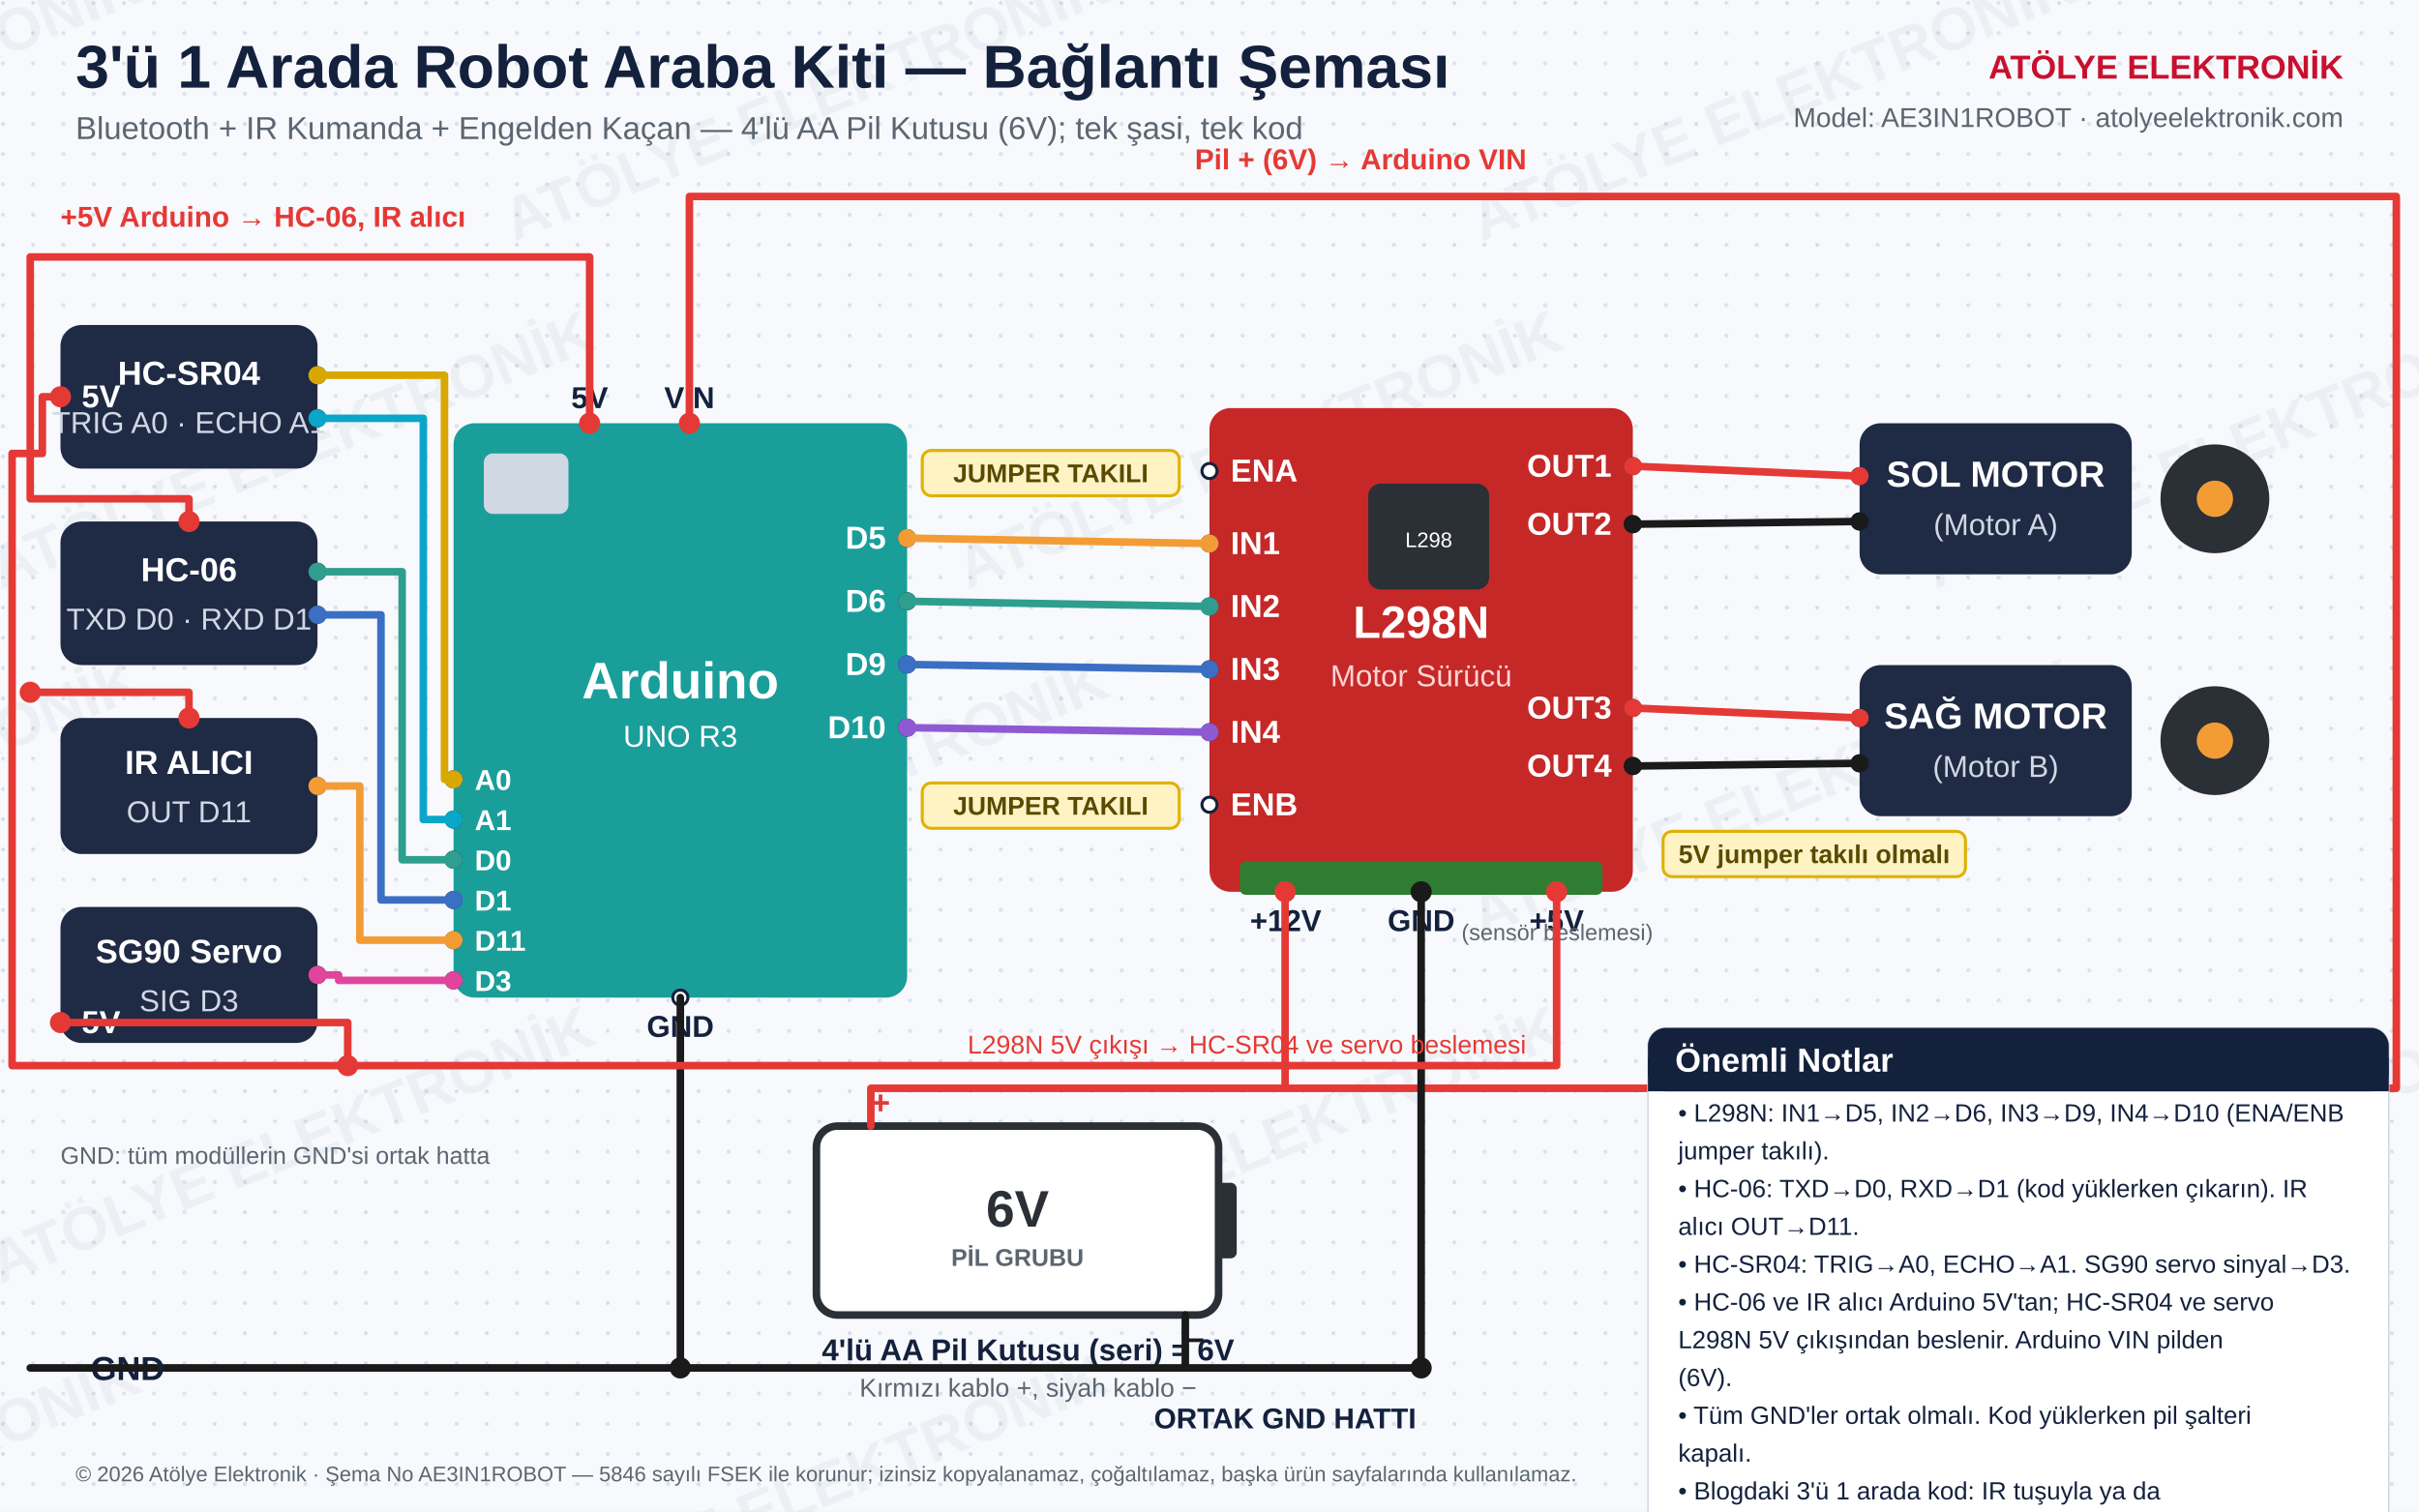
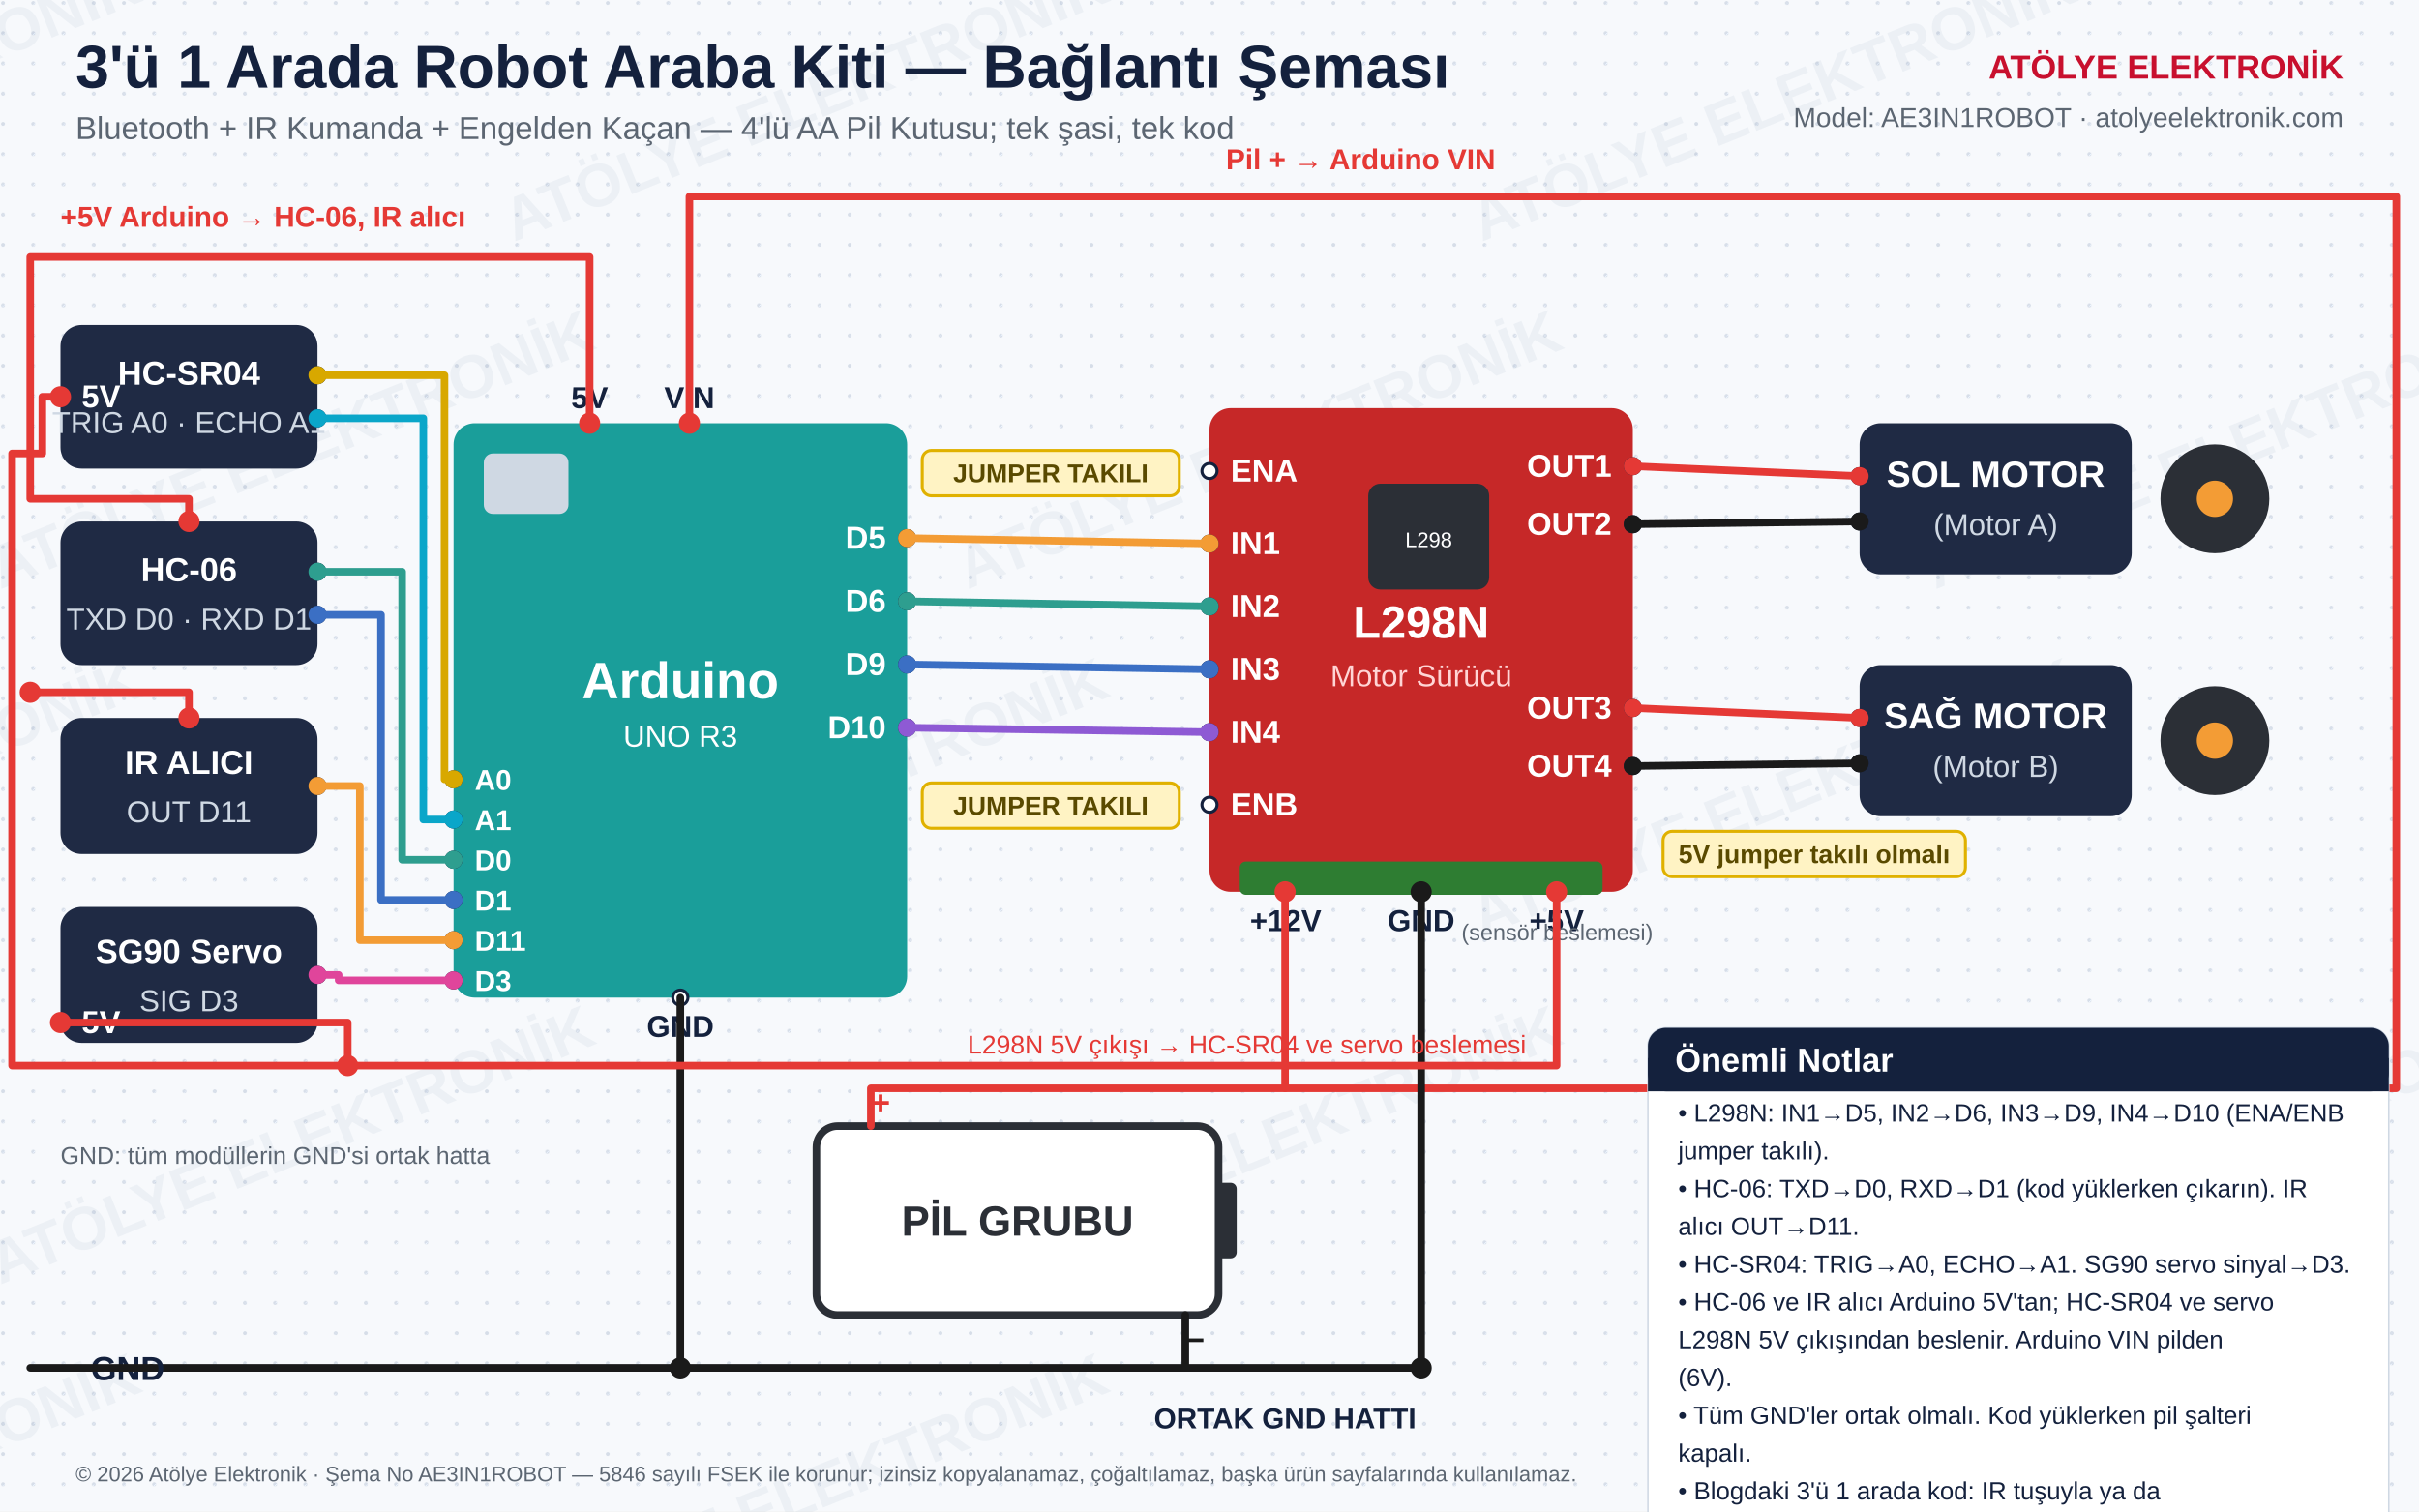
<svg xmlns="http://www.w3.org/2000/svg" width="1600" height="1000" viewBox="0 0 1600 1000" font-family="Segoe UI, Arial, sans-serif">
  <defs>
    <pattern id="dots" width="20" height="20" patternUnits="userSpaceOnUse">
      <circle cx="2" cy="2" r="1.3" fill="#d6dde8" />
    </pattern>
  </defs>
  <rect width="1600" height="1000" fill="#f7f9fc" />
  <rect width="1600" height="1000" fill="url(#dots)" />
  <g opacity="0.045" font-weight="800" font-size="40" fill="#003360">
    <text x="-300" y="160" transform="rotate(-22 -300 160)">ATÖLYE ELEKTRONİK</text>
    <text x="340" y="160" transform="rotate(-22 340 160)">ATÖLYE ELEKTRONİK</text>
    <text x="980" y="160" transform="rotate(-22 980 160)">ATÖLYE ELEKTRONİK</text>
    <text x="1620" y="160" transform="rotate(-22 1620 160)">ATÖLYE ELEKTRONİK</text>
    <text x="0" y="390" transform="rotate(-22 0 390)">ATÖLYE ELEKTRONİK</text>
    <text x="640" y="390" transform="rotate(-22 640 390)">ATÖLYE ELEKTRONİK</text>
    <text x="1280" y="390" transform="rotate(-22 1280 390)">ATÖLYE ELEKTRONİK</text>
    <text x="-300" y="620" transform="rotate(-22 -300 620)">ATÖLYE ELEKTRONİK</text>
    <text x="340" y="620" transform="rotate(-22 340 620)">ATÖLYE ELEKTRONİK</text>
    <text x="980" y="620" transform="rotate(-22 980 620)">ATÖLYE ELEKTRONİK</text>
    <text x="1620" y="620" transform="rotate(-22 1620 620)">ATÖLYE ELEKTRONİK</text>
    <text x="0" y="850" transform="rotate(-22 0 850)">ATÖLYE ELEKTRONİK</text>
    <text x="640" y="850" transform="rotate(-22 640 850)">ATÖLYE ELEKTRONİK</text>
    <text x="1280" y="850" transform="rotate(-22 1280 850)">ATÖLYE ELEKTRONİK</text>
    <text x="-300" y="1080" transform="rotate(-22 -300 1080)">ATÖLYE ELEKTRONİK</text>
    <text x="340" y="1080" transform="rotate(-22 340 1080)">ATÖLYE ELEKTRONİK</text>
    <text x="980" y="1080" transform="rotate(-22 980 1080)">ATÖLYE ELEKTRONİK</text>
    <text x="1620" y="1080" transform="rotate(-22 1620 1080)">ATÖLYE ELEKTRONİK</text>
  </g>
  <text x="50" y="58" font-size="40" font-weight="800" fill="#14213d">3'ü 1 Arada Robot Araba Kiti — Bağlantı Şeması</text>
-   <text x="50" y="92" font-size="21" fill="#5c6672">Bluetooth + IR Kumanda + Engelden Kaçan — 4'lü AA Pil Kutusu (6V); tek şasi, tek kod</text>
+   <text x="50" y="92" font-size="21" fill="#5c6672">Bluetooth + IR Kumanda + Engelden Kaçan — 4'lü AA Pil Kutusu; tek şasi, tek kod</text>
  <text x="1550" y="52" text-anchor="end" font-size="22" font-weight="800" fill="#c8102e">ATÖLYE ELEKTRONİK</text>
  <text x="1550" y="84" text-anchor="end" font-size="18" fill="#5c6672">Model: AE3IN1ROBOT · atolyeelektronik.com</text>
  <rect x="300" y="280" width="300" height="380" rx="14" fill="#1a9e9a" />
  <text x="450.0" y="462.0" text-anchor="middle" font-size="34" font-weight="700" fill="#fff">Arduino</text>
  <text x="450.0" y="494.0" text-anchor="middle" font-size="20" fill="#ffffff">UNO R3</text>
  <text x="586" y="363.0" text-anchor="end" font-size="21" font-weight="700" fill="#fff">D5</text>
  <circle cx="600" cy="356.0" r="5" fill="#fff" stroke="#14213d" stroke-width="2" />
  <text x="586" y="404.8" text-anchor="end" font-size="21" font-weight="700" fill="#fff">D6</text>
  <circle cx="600" cy="397.8" r="5" fill="#fff" stroke="#14213d" stroke-width="2" />
  <text x="586" y="446.6" text-anchor="end" font-size="21" font-weight="700" fill="#fff">D9</text>
  <circle cx="600" cy="439.6" r="5" fill="#fff" stroke="#14213d" stroke-width="2" />
  <text x="586" y="488.4" text-anchor="end" font-size="21" font-weight="700" fill="#fff">D10</text>
  <circle cx="600" cy="481.4" r="5" fill="#fff" stroke="#14213d" stroke-width="2" />
  <text x="390.0" y="270" text-anchor="middle" font-size="20" font-weight="700" fill="#14213d">5V</text>
  <circle cx="390.0" cy="280" r="5" fill="#fff" stroke="#14213d" stroke-width="2" />
  <text x="456.0" y="270" text-anchor="middle" font-size="20" font-weight="700" fill="#14213d">VIN</text>
  <circle cx="456.0" cy="280" r="5" fill="#fff" stroke="#14213d" stroke-width="2" />
  <text x="450.0" y="686" text-anchor="middle" font-size="20" font-weight="700" fill="#14213d">GND</text>
  <circle cx="450.0" cy="660" r="5" fill="#fff" stroke="#14213d" stroke-width="2" />
  <rect x="320" y="300" width="56" height="40" rx="6" fill="#cfd8e3" />
  <rect x="800" y="270" width="280" height="320" rx="14" fill="#c62828" />
  <text x="940.0" y="422.0" text-anchor="middle" font-size="30" font-weight="700" fill="#fff">L298N</text>
  <text x="940.0" y="454.0" text-anchor="middle" font-size="20" fill="#ffd5d5">Motor Sürücü</text>
  <text x="814" y="318.6" font-size="21" font-weight="700" fill="#fff">ENA</text>
  <circle cx="800" cy="311.6" r="5" fill="#fff" stroke="#14213d" stroke-width="2" />
  <text x="814" y="366.6" font-size="21" font-weight="700" fill="#fff">IN1</text>
  <circle cx="800" cy="359.6" r="5" fill="#fff" stroke="#14213d" stroke-width="2" />
  <text x="814" y="408.2" font-size="21" font-weight="700" fill="#fff">IN2</text>
  <circle cx="800" cy="401.2" r="5" fill="#fff" stroke="#14213d" stroke-width="2" />
  <text x="814" y="449.8" font-size="21" font-weight="700" fill="#fff">IN3</text>
  <circle cx="800" cy="442.8" r="5" fill="#fff" stroke="#14213d" stroke-width="2" />
  <text x="814" y="491.4" font-size="21" font-weight="700" fill="#fff">IN4</text>
  <circle cx="800" cy="484.4" r="5" fill="#fff" stroke="#14213d" stroke-width="2" />
  <text x="814" y="539.4" font-size="21" font-weight="700" fill="#fff">ENB</text>
  <circle cx="800" cy="532.4" r="5" fill="#fff" stroke="#14213d" stroke-width="2" />
  <text x="1066" y="315.4" text-anchor="end" font-size="21" font-weight="700" fill="#fff">OUT1</text>
  <circle cx="1080" cy="308.4" r="5" fill="#fff" stroke="#14213d" stroke-width="2" />
  <text x="1066" y="353.8" text-anchor="end" font-size="21" font-weight="700" fill="#fff">OUT2</text>
  <circle cx="1080" cy="346.8" r="5" fill="#fff" stroke="#14213d" stroke-width="2" />
  <text x="1066" y="475.4" text-anchor="end" font-size="21" font-weight="700" fill="#fff">OUT3</text>
  <circle cx="1080" cy="468.4" r="5" fill="#fff" stroke="#14213d" stroke-width="2" />
  <text x="1066" y="513.8" text-anchor="end" font-size="21" font-weight="700" fill="#fff">OUT4</text>
  <circle cx="1080" cy="506.8" r="5" fill="#fff" stroke="#14213d" stroke-width="2" />
  <text x="850.4" y="616" text-anchor="middle" font-size="20" font-weight="700" fill="#14213d">+12V</text>
  <circle cx="850.4" cy="590" r="5" fill="#fff" stroke="#14213d" stroke-width="2" />
  <text x="940.0" y="616" text-anchor="middle" font-size="20" font-weight="700" fill="#14213d">GND</text>
  <circle cx="940.0" cy="590" r="5" fill="#fff" stroke="#14213d" stroke-width="2" />
  <text x="1029.6" y="616" text-anchor="middle" font-size="20" font-weight="700" fill="#14213d">+5V</text>
  <circle cx="1029.6" cy="590" r="5" fill="#fff" stroke="#14213d" stroke-width="2" />
  <rect x="905" y="320" width="80" height="70" rx="8" fill="#2b2f36" />
  <text x="945" y="362" text-anchor="middle" font-size="14" fill="#fff">L298</text>
  <rect x="820" y="570" width="240" height="22" rx="4" fill="#2e7d32" />
  <rect x="610" y="298" width="170" height="30" rx="6" fill="#fff3c4" stroke="#e0b100" stroke-width="2" />
  <text x="695.0" y="319" text-anchor="middle" font-size="17" font-weight="700" fill="#5a4a00">JUMPER TAKILI</text>
  <rect x="610" y="518" width="170" height="30" rx="6" fill="#fff3c4" stroke="#e0b100" stroke-width="2" />
  <text x="695.0" y="539" text-anchor="middle" font-size="17" font-weight="700" fill="#5a4a00">JUMPER TAKILI</text>
  <rect x="1100" y="550" width="200" height="30" rx="6" fill="#fff3c4" stroke="#e0b100" stroke-width="2" />
  <text x="1200.0" y="571" text-anchor="middle" font-size="17" font-weight="700" fill="#5a4a00">5V jumper takılı olmalı</text>
  <text x="1030" y="622" text-anchor="middle" font-size="15" font-weight="500" fill="#5c6672">(sensör beslemesi)</text>
  <rect x="1230" y="280" width="180" height="100" rx="14" fill="#1f2a44" />
  <text x="1320.0" y="322.0" text-anchor="middle" font-size="24" font-weight="700" fill="#fff">SOL MOTOR</text>
  <text x="1320.0" y="354.0" text-anchor="middle" font-size="20" fill="#cfd8e3">(Motor A)</text>
  <text x="1244" y="322.0" font-size="21" font-weight="700" fill="#fff" />
  <circle cx="1230" cy="315.0" r="5" fill="#fff" stroke="#14213d" stroke-width="2" />
  <text x="1244" y="352.0" font-size="21" font-weight="700" fill="#fff"> </text>
  <circle cx="1230" cy="345.0" r="5" fill="#fff" stroke="#14213d" stroke-width="2" />
  <circle cx="1465" cy="330" r="36" fill="#2b2f36" />
  <circle cx="1465" cy="330" r="12" fill="#f39c35" />
  <rect x="1230" y="440" width="180" height="100" rx="14" fill="#1f2a44" />
  <text x="1320.0" y="482.0" text-anchor="middle" font-size="24" font-weight="700" fill="#fff">SAĞ MOTOR</text>
  <text x="1320.0" y="514.0" text-anchor="middle" font-size="20" fill="#cfd8e3">(Motor B)</text>
  <text x="1244" y="482.0" font-size="21" font-weight="700" fill="#fff" />
  <circle cx="1230" cy="475.0" r="5" fill="#fff" stroke="#14213d" stroke-width="2" />
  <text x="1244" y="512.0" font-size="21" font-weight="700" fill="#fff"> </text>
  <circle cx="1230" cy="505.0" r="5" fill="#fff" stroke="#14213d" stroke-width="2" />
  <circle cx="1465" cy="490" r="36" fill="#2b2f36" />
  <circle cx="1465" cy="490" r="12" fill="#f39c35" />
  <rect x="540" y="745" width="266" height="125" rx="14" fill="#fff" stroke="#2b2f36" stroke-width="5" />
  <rect x="804" y="782.5" width="14" height="50.0" rx="4" fill="#2b2f36" />
-   <text x="673.0" y="811.5" text-anchor="middle" font-size="34" font-weight="800" fill="#2b2f36">6V</text>
-   <text x="673.0" y="837.5" text-anchor="middle" font-size="16" font-weight="700" fill="#5c6672">PİL GRUBU</text>
+   <text x="673.0" y="817.5" text-anchor="middle" font-size="28" font-weight="800" fill="#2b2f36">PİL GRUBU</text>
  <text x="576" y="737" font-size="22" font-weight="700" fill="#e53935">+</text>
  <text x="784" y="894" font-size="22" font-weight="700" fill="#1a1a1a">−</text>
-   <text x="680.0" y="900" text-anchor="middle" font-size="20" font-weight="700" fill="#14213d">4'lü AA Pil Kutusu (seri) = 6V</text>
-   <text x="680.0" y="924" text-anchor="middle" font-size="17" fill="#5c6672">Kırmızı kablo +, siyah kablo −</text>
  <path d="M 600 356.0 L 800 359.6" fill="none" stroke="#f39c35" stroke-width="5" stroke-linejoin="round" stroke-linecap="round" />
  <circle cx="600" cy="356.0" r="6" fill="#f39c35" />
  <circle cx="800" cy="359.6" r="6" fill="#f39c35" />
  <path d="M 600 397.8 L 800 401.2" fill="none" stroke="#2e9e8f" stroke-width="5" stroke-linejoin="round" stroke-linecap="round" />
  <circle cx="600" cy="397.8" r="6" fill="#2e9e8f" />
  <circle cx="800" cy="401.2" r="6" fill="#2e9e8f" />
  <path d="M 600 439.6 L 800 442.8" fill="none" stroke="#3b6fc4" stroke-width="5" stroke-linejoin="round" stroke-linecap="round" />
  <circle cx="600" cy="439.6" r="6" fill="#3b6fc4" />
  <circle cx="800" cy="442.8" r="6" fill="#3b6fc4" />
  <path d="M 600 481.4 L 800 484.4" fill="none" stroke="#8e5ad4" stroke-width="5" stroke-linejoin="round" stroke-linecap="round" />
  <circle cx="600" cy="481.4" r="6" fill="#8e5ad4" />
  <circle cx="800" cy="484.4" r="6" fill="#8e5ad4" />
  <path d="M 1080 308.4 L 1230 315.0" fill="none" stroke="#e53935" stroke-width="5" stroke-linejoin="round" stroke-linecap="round" />
  <circle cx="1080" cy="308.4" r="6" fill="#e53935" />
  <circle cx="1230" cy="315.0" r="6" fill="#e53935" />
  <path d="M 1080 346.8 L 1230 345.0" fill="none" stroke="#1a1a1a" stroke-width="5" stroke-linejoin="round" stroke-linecap="round" />
  <circle cx="1080" cy="346.8" r="6" fill="#1a1a1a" />
  <circle cx="1230" cy="345.0" r="6" fill="#1a1a1a" />
  <path d="M 1080 468.4 L 1230 475.0" fill="none" stroke="#e53935" stroke-width="5" stroke-linejoin="round" stroke-linecap="round" />
  <circle cx="1080" cy="468.4" r="6" fill="#e53935" />
  <circle cx="1230" cy="475.0" r="6" fill="#e53935" />
  <path d="M 1080 506.8 L 1230 505.0" fill="none" stroke="#1a1a1a" stroke-width="5" stroke-linejoin="round" stroke-linecap="round" />
  <circle cx="1080" cy="506.8" r="6" fill="#1a1a1a" />
  <circle cx="1230" cy="505.0" r="6" fill="#1a1a1a" />
  <path d="M 576 745 L 576 720 L 850 720 L 850 590" fill="none" stroke="#e53935" stroke-width="5" stroke-linejoin="round" stroke-linecap="round" />
  <circle cx="850" cy="590" r="7" fill="#e53935" />
  <path d="M 850 720 L 1585 720 L 1585 130 L 456 130 L 456 280" fill="none" stroke="#e53935" stroke-width="5" stroke-linejoin="round" stroke-linecap="round" />
  <circle cx="456" cy="280" r="7" fill="#e53935" />
-   <text x="900" y="112" text-anchor="middle" font-size="19" font-weight="700" fill="#e53935">Pil + (6V) → Arduino VIN</text>
+   <text x="900" y="112" text-anchor="middle" font-size="19" font-weight="700" fill="#e53935">Pil + → Arduino VIN</text>
  <path d="M 784 870 L 784 905 L 100 905" fill="none" stroke="#1a1a1a" stroke-width="5" stroke-linejoin="round" stroke-linecap="round" />
  <path d="M 784 905 L 940 905 L 940 590" fill="none" stroke="#1a1a1a" stroke-width="5" stroke-linejoin="round" stroke-linecap="round" />
  <circle cx="940" cy="590" r="7" fill="#1a1a1a" />
  <path d="M 450 660 L 450 905" fill="none" stroke="#1a1a1a" stroke-width="5" stroke-linejoin="round" stroke-linecap="round" />
  <circle cx="450" cy="905" r="7" fill="#1a1a1a" />
  <circle cx="940" cy="905" r="7" fill="#1a1a1a" />
  <text x="60" y="913" text-anchor="start" font-size="22" font-weight="700" fill="#14213d">GND</text>
  <text x="850" y="945" text-anchor="middle" font-size="19" font-weight="700" fill="#14213d">ORTAK GND HATTI</text>
  <rect x="40" y="215" width="170" height="95" rx="14" fill="#1f2a44" />
  <text x="125.0" y="254.5" text-anchor="middle" font-size="22" font-weight="700" fill="#fff">HC-SR04</text>
  <text x="125.0" y="286.5" text-anchor="middle" font-size="20" fill="#cfd8e3">TRIG A0 · ECHO A1</text>
  <text x="196" y="255.25" text-anchor="end" font-size="21" font-weight="700" fill="#fff" />
  <circle cx="210" cy="248.25" r="5" fill="#fff" stroke="#14213d" stroke-width="2" />
  <text x="196" y="283.75" text-anchor="end" font-size="21" font-weight="700" fill="#fff"> </text>
  <circle cx="210" cy="276.75" r="5" fill="#fff" stroke="#14213d" stroke-width="2" />
  <text x="54" y="269.5" font-size="21" font-weight="700" fill="#fff">5V</text>
  <circle cx="40" cy="262.5" r="5" fill="#fff" stroke="#14213d" stroke-width="2" />
  <rect x="40" y="345" width="170" height="95" rx="14" fill="#1f2a44" />
  <text x="125.0" y="384.5" text-anchor="middle" font-size="22" font-weight="700" fill="#fff">HC-06</text>
  <text x="125.0" y="416.5" text-anchor="middle" font-size="20" fill="#cfd8e3">TXD D0 · RXD D1</text>
  <text x="196" y="385.25" text-anchor="end" font-size="21" font-weight="700" fill="#fff" />
  <circle cx="210" cy="378.25" r="5" fill="#fff" stroke="#14213d" stroke-width="2" />
  <text x="196" y="413.75" text-anchor="end" font-size="21" font-weight="700" fill="#fff"> </text>
  <circle cx="210" cy="406.75" r="5" fill="#fff" stroke="#14213d" stroke-width="2" />
  <rect x="40" y="475" width="170" height="90" rx="14" fill="#1f2a44" />
  <text x="125.0" y="512.0" text-anchor="middle" font-size="22" font-weight="700" fill="#fff">IR ALICI</text>
  <text x="125.0" y="544.0" text-anchor="middle" font-size="20" fill="#cfd8e3">OUT D11</text>
  <text x="196" y="527.0" text-anchor="end" font-size="21" font-weight="700" fill="#fff" />
  <circle cx="210" cy="520.0" r="5" fill="#fff" stroke="#14213d" stroke-width="2" />
  <rect x="40" y="600" width="170" height="90" rx="14" fill="#1f2a44" />
  <text x="125.0" y="637.0" text-anchor="middle" font-size="22" font-weight="700" fill="#fff">SG90 Servo</text>
  <text x="125.0" y="669.0" text-anchor="middle" font-size="20" fill="#cfd8e3">SIG D3</text>
  <text x="196" y="652.0" text-anchor="end" font-size="21" font-weight="700" fill="#fff" />
  <circle cx="210" cy="645.0" r="5" fill="#fff" stroke="#14213d" stroke-width="2" />
  <text x="54" y="683.5" font-size="21" font-weight="700" fill="#fff">5V</text>
  <circle cx="40" cy="676.5" r="5" fill="#fff" stroke="#14213d" stroke-width="2" />
  <text x="314" y="522.6" font-size="19" font-weight="700" fill="#fff">A0</text>
  <circle cx="300" cy="515.6" r="5" fill="#fff" stroke="#14213d" stroke-width="2" />
  <text x="314" y="549.2" font-size="19" font-weight="700" fill="#fff">A1</text>
  <circle cx="300" cy="542.2" r="5" fill="#fff" stroke="#14213d" stroke-width="2" />
  <text x="314" y="575.8" font-size="19" font-weight="700" fill="#fff">D0</text>
  <circle cx="300" cy="568.8" r="5" fill="#fff" stroke="#14213d" stroke-width="2" />
  <text x="314" y="602.4" font-size="19" font-weight="700" fill="#fff">D1</text>
  <circle cx="300" cy="595.4" r="5" fill="#fff" stroke="#14213d" stroke-width="2" />
  <text x="314" y="629.0" font-size="19" font-weight="700" fill="#fff">D11</text>
  <circle cx="300" cy="622.0" r="5" fill="#fff" stroke="#14213d" stroke-width="2" />
  <text x="314" y="655.6" font-size="19" font-weight="700" fill="#fff">D3</text>
  <circle cx="300" cy="648.6" r="5" fill="#fff" stroke="#14213d" stroke-width="2" />
  <path d="M 210 248.25 L 294 248.25 L 294 515.6 L 300 515.6" fill="none" stroke="#d8a800" stroke-width="5" stroke-linejoin="round" stroke-linecap="round" />
  <circle cx="210" cy="248.25" r="6" fill="#d8a800" />
  <circle cx="300" cy="515.6" r="6" fill="#d8a800" />
  <path d="M 210 276.75 L 280 276.75 L 280 542.2 L 300 542.2" fill="none" stroke="#0aa6c9" stroke-width="5" stroke-linejoin="round" stroke-linecap="round" />
  <circle cx="210" cy="276.75" r="6" fill="#0aa6c9" />
  <circle cx="300" cy="542.2" r="6" fill="#0aa6c9" />
  <path d="M 210 378.25 L 266 378.25 L 266 568.8 L 300 568.8" fill="none" stroke="#2e9e8f" stroke-width="5" stroke-linejoin="round" stroke-linecap="round" />
  <circle cx="210" cy="378.25" r="6" fill="#2e9e8f" />
  <circle cx="300" cy="568.8" r="6" fill="#2e9e8f" />
  <path d="M 210 406.75 L 252 406.75 L 252 595.4 L 300 595.4" fill="none" stroke="#3b6fc4" stroke-width="5" stroke-linejoin="round" stroke-linecap="round" />
  <circle cx="210" cy="406.75" r="6" fill="#3b6fc4" />
  <circle cx="300" cy="595.4" r="6" fill="#3b6fc4" />
  <path d="M 210 520.0 L 238 520 L 238 622 L 300 622.0" fill="none" stroke="#f39c35" stroke-width="5" stroke-linejoin="round" stroke-linecap="round" />
  <circle cx="210" cy="520.0" r="6" fill="#f39c35" />
  <circle cx="300" cy="622.0" r="6" fill="#f39c35" />
  <path d="M 210 645.0 L 224 645 L 224 648.6 L 300 648.6" fill="none" stroke="#e0459b" stroke-width="5" stroke-linejoin="round" stroke-linecap="round" />
  <circle cx="210" cy="645.0" r="6" fill="#e0459b" />
  <circle cx="300" cy="648.6" r="6" fill="#e0459b" />
  <path d="M 125 345 L 125 330 L 20 330 L 20 170 L 390 170 L 390 280" fill="none" stroke="#e53935" stroke-width="5" stroke-linejoin="round" stroke-linecap="round" />
  <circle cx="390" cy="280" r="7" fill="#e53935" />
  <circle cx="125" cy="345" r="7" fill="#e53935" />
  <path d="M 125 475 L 125 458 L 20 458" fill="none" stroke="#e53935" stroke-width="5" stroke-linejoin="round" stroke-linecap="round" />
  <circle cx="125" cy="475" r="7" fill="#e53935" />
  <circle cx="20" cy="458" r="7" fill="#e53935" />
  <text x="40" y="150" text-anchor="start" font-size="19" font-weight="700" fill="#e53935">+5V Arduino → HC-06, IR alıcı</text>
  <path d="M 40 262.5 L 28 262.5 L 28 300 L 8 300 L 8 705 L 230 705 L 230 676.5 L 40 676.5" fill="none" stroke="#e53935" stroke-width="5" stroke-linejoin="round" stroke-linecap="round" />
  <circle cx="40" cy="262.5" r="7" fill="#e53935" />
  <circle cx="40" cy="676.5" r="7" fill="#e53935" />
  <path d="M 230 705 L 1029.6 705 L 1029.6 590" fill="none" stroke="#e53935" stroke-width="5" stroke-linejoin="round" stroke-linecap="round" />
  <circle cx="230" cy="705" r="7" fill="#e53935" />
  <circle cx="1029.6" cy="590" r="7" fill="#e53935" />
  <text x="640" y="697" text-anchor="start" font-size="17" font-weight="500" fill="#e53935">L298N 5V çıkışı → HC-SR04 ve servo beslemesi</text>
  <path d="M 20 905 L 100 905" fill="none" stroke="#1a1a1a" stroke-width="5" stroke-linejoin="round" stroke-linecap="round" />
  <text x="40" y="770" text-anchor="start" font-size="16" font-weight="500" fill="#5c6672">GND: tüm modüllerin GND'si ortak hatta</text>
  <rect x="1090" y="680" width="490" height="352" rx="12" fill="#fff" stroke="#cfd8e3" />
  <rect x="1090" y="680" width="490" height="42" rx="12" fill="#14213d" />
  <rect x="1090" y="700" width="490" height="22" fill="#14213d" />
  <text x="1108" y="709" font-size="22" font-weight="700" fill="#fff">Önemli Notlar</text>
  <text x="1110" y="742" font-size="16.5" fill="#14213d">• L298N: IN1→D5, IN2→D6, IN3→D9, IN4→D10 (ENA/ENB</text>
  <text x="1110" y="767" font-size="16.5" fill="#14213d">   jumper takılı).</text>
  <text x="1110" y="792" font-size="16.5" fill="#14213d">• HC-06: TXD→D0, RXD→D1 (kod yüklerken çıkarın). IR</text>
  <text x="1110" y="817" font-size="16.5" fill="#14213d">   alıcı OUT→D11.</text>
  <text x="1110" y="842" font-size="16.5" fill="#14213d">• HC-SR04: TRIG→A0, ECHO→A1. SG90 servo sinyal→D3.</text>
  <text x="1110" y="867" font-size="16.5" fill="#14213d">• HC-06 ve IR alıcı Arduino 5V'tan; HC-SR04 ve servo</text>
  <text x="1110" y="892" font-size="16.5" fill="#14213d">   L298N 5V çıkışından beslenir. Arduino VIN pilden</text>
  <text x="1110" y="917" font-size="16.5" fill="#14213d">   (6V).</text>
  <text x="1110" y="942" font-size="16.5" fill="#14213d">• Tüm GND'ler ortak olmalı. Kod yüklerken pil şalteri</text>
  <text x="1110" y="967" font-size="16.5" fill="#14213d">   kapalı.</text>
  <text x="1110" y="992" font-size="16.5" fill="#14213d">• Blogdaki 3'ü 1 arada kod: IR tuşuyla ya da</text>
  <text x="1110" y="1017" font-size="16.5" fill="#14213d">   telefondan 'A' ile otonom mod.</text>
  <text x="50" y="980" font-size="14" fill="#5c6672">© 2026 Atölye Elektronik · Şema No AE3IN1ROBOT — 5846 sayılı FSEK ile korunur; izinsiz kopyalanamaz, çoğaltılamaz, başka ürün sayfalarında kullanılamaz.</text>
</svg>
